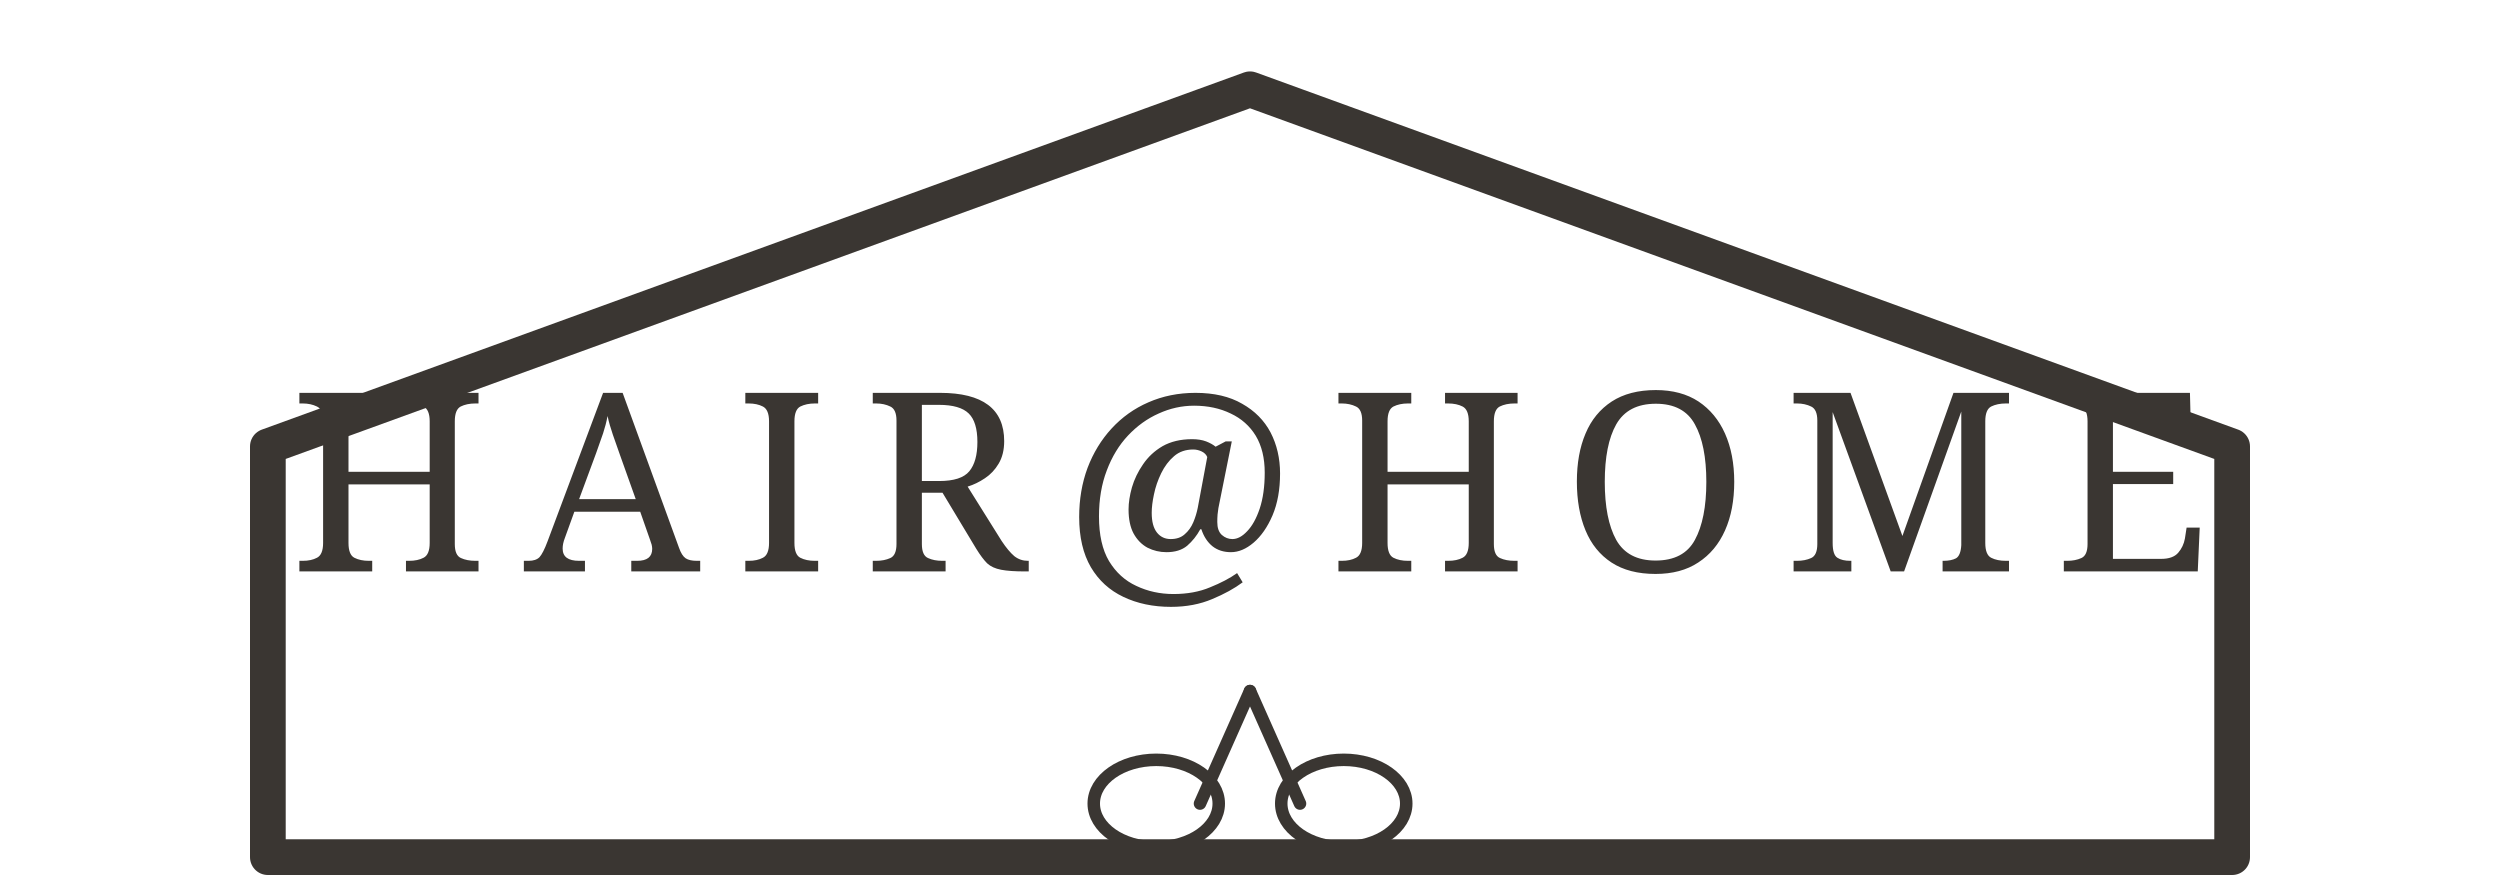
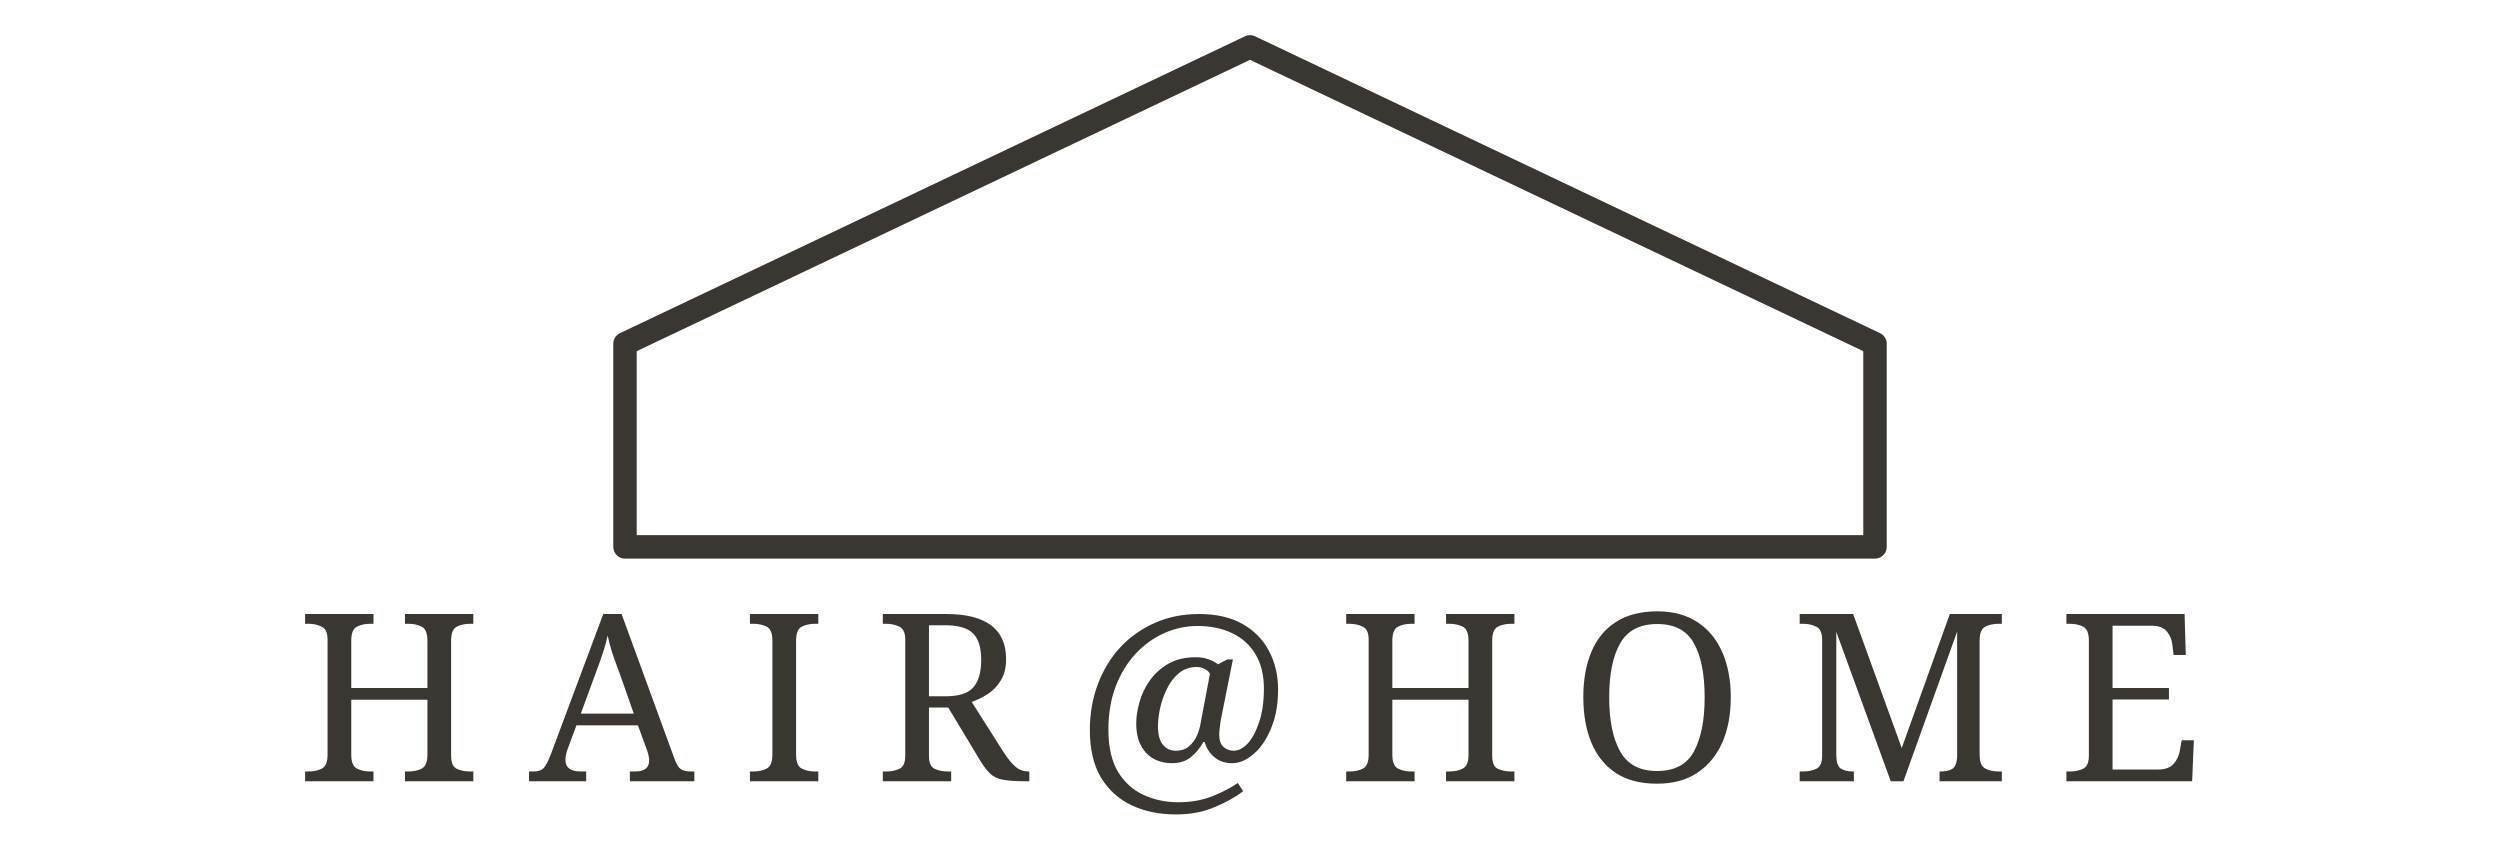
- <svg xmlns="http://www.w3.org/2000/svg" viewBox="0 0 140 50">
-   <path d="M70 5 L125 25 L125 48 L15 48 L15 25 Z" fill="none" stroke="#3a3632" stroke-width="2" stroke-linejoin="round" />
-   <text x="70" y="32" font-family="Georgia, serif" font-size="14" font-weight="500" fill="#3a3632" text-anchor="middle" letter-spacing="2">HAIR@HOME</text>
-   <g transform="translate(70, 45) scale(0.35)">
-     <ellipse cx="-15" cy="0" rx="10" ry="7" fill="none" stroke="#3a3632" stroke-width="2" />
-     <ellipse cx="15" cy="0" rx="10" ry="7" fill="none" stroke="#3a3632" stroke-width="2" />
-     <line x1="-8" y1="0" x2="0" y2="-18" stroke="#3a3632" stroke-width="2" stroke-linecap="round" />
-     <line x1="8" y1="0" x2="0" y2="-18" stroke="#3a3632" stroke-width="2" stroke-linecap="round" />
-   </g>
+ <svg xmlns="http://www.w3.org/2000/svg" viewBox="0 0 160 55">
+   <path d="M80 3 L120 22 L120 35 L40 35 L40 22 Z" fill="none" stroke="#3a3632" stroke-width="1.5" stroke-linejoin="round" />
+   <text x="80" y="50" font-family="Georgia, serif" font-size="15" font-weight="500" fill="#3a3632" text-anchor="middle" letter-spacing="3">HAIR@HOME</text>
</svg>
